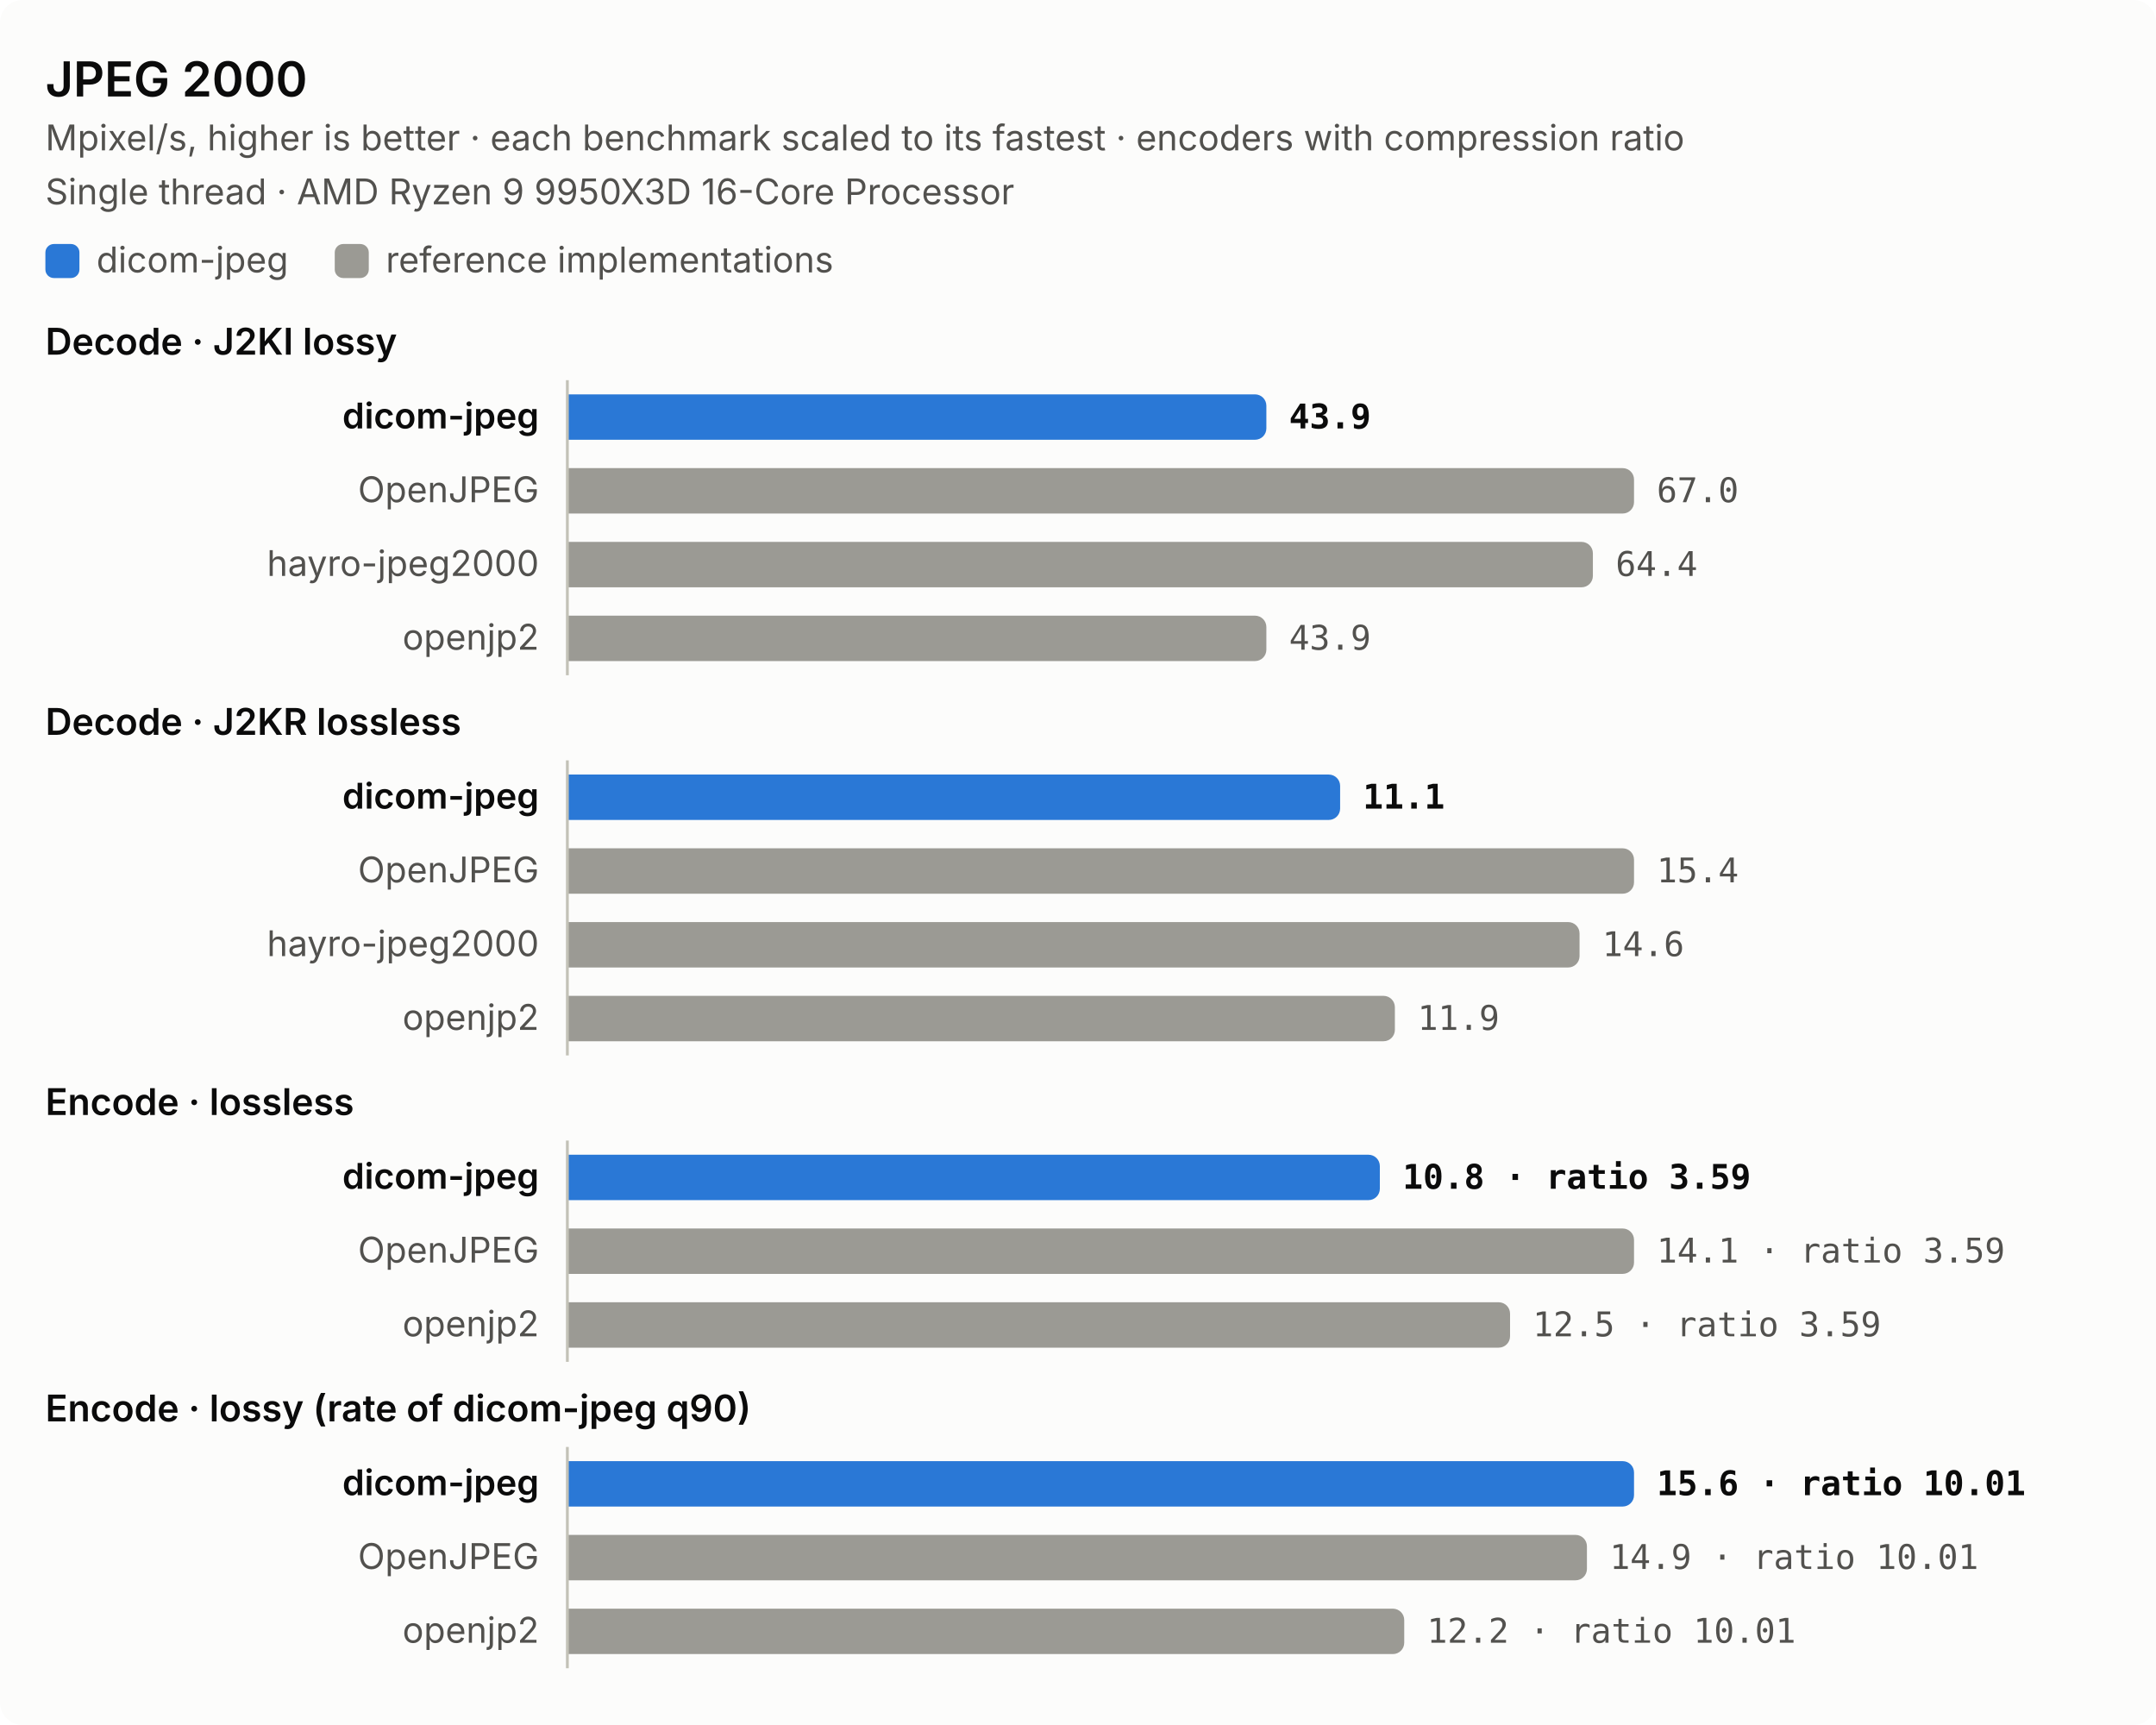
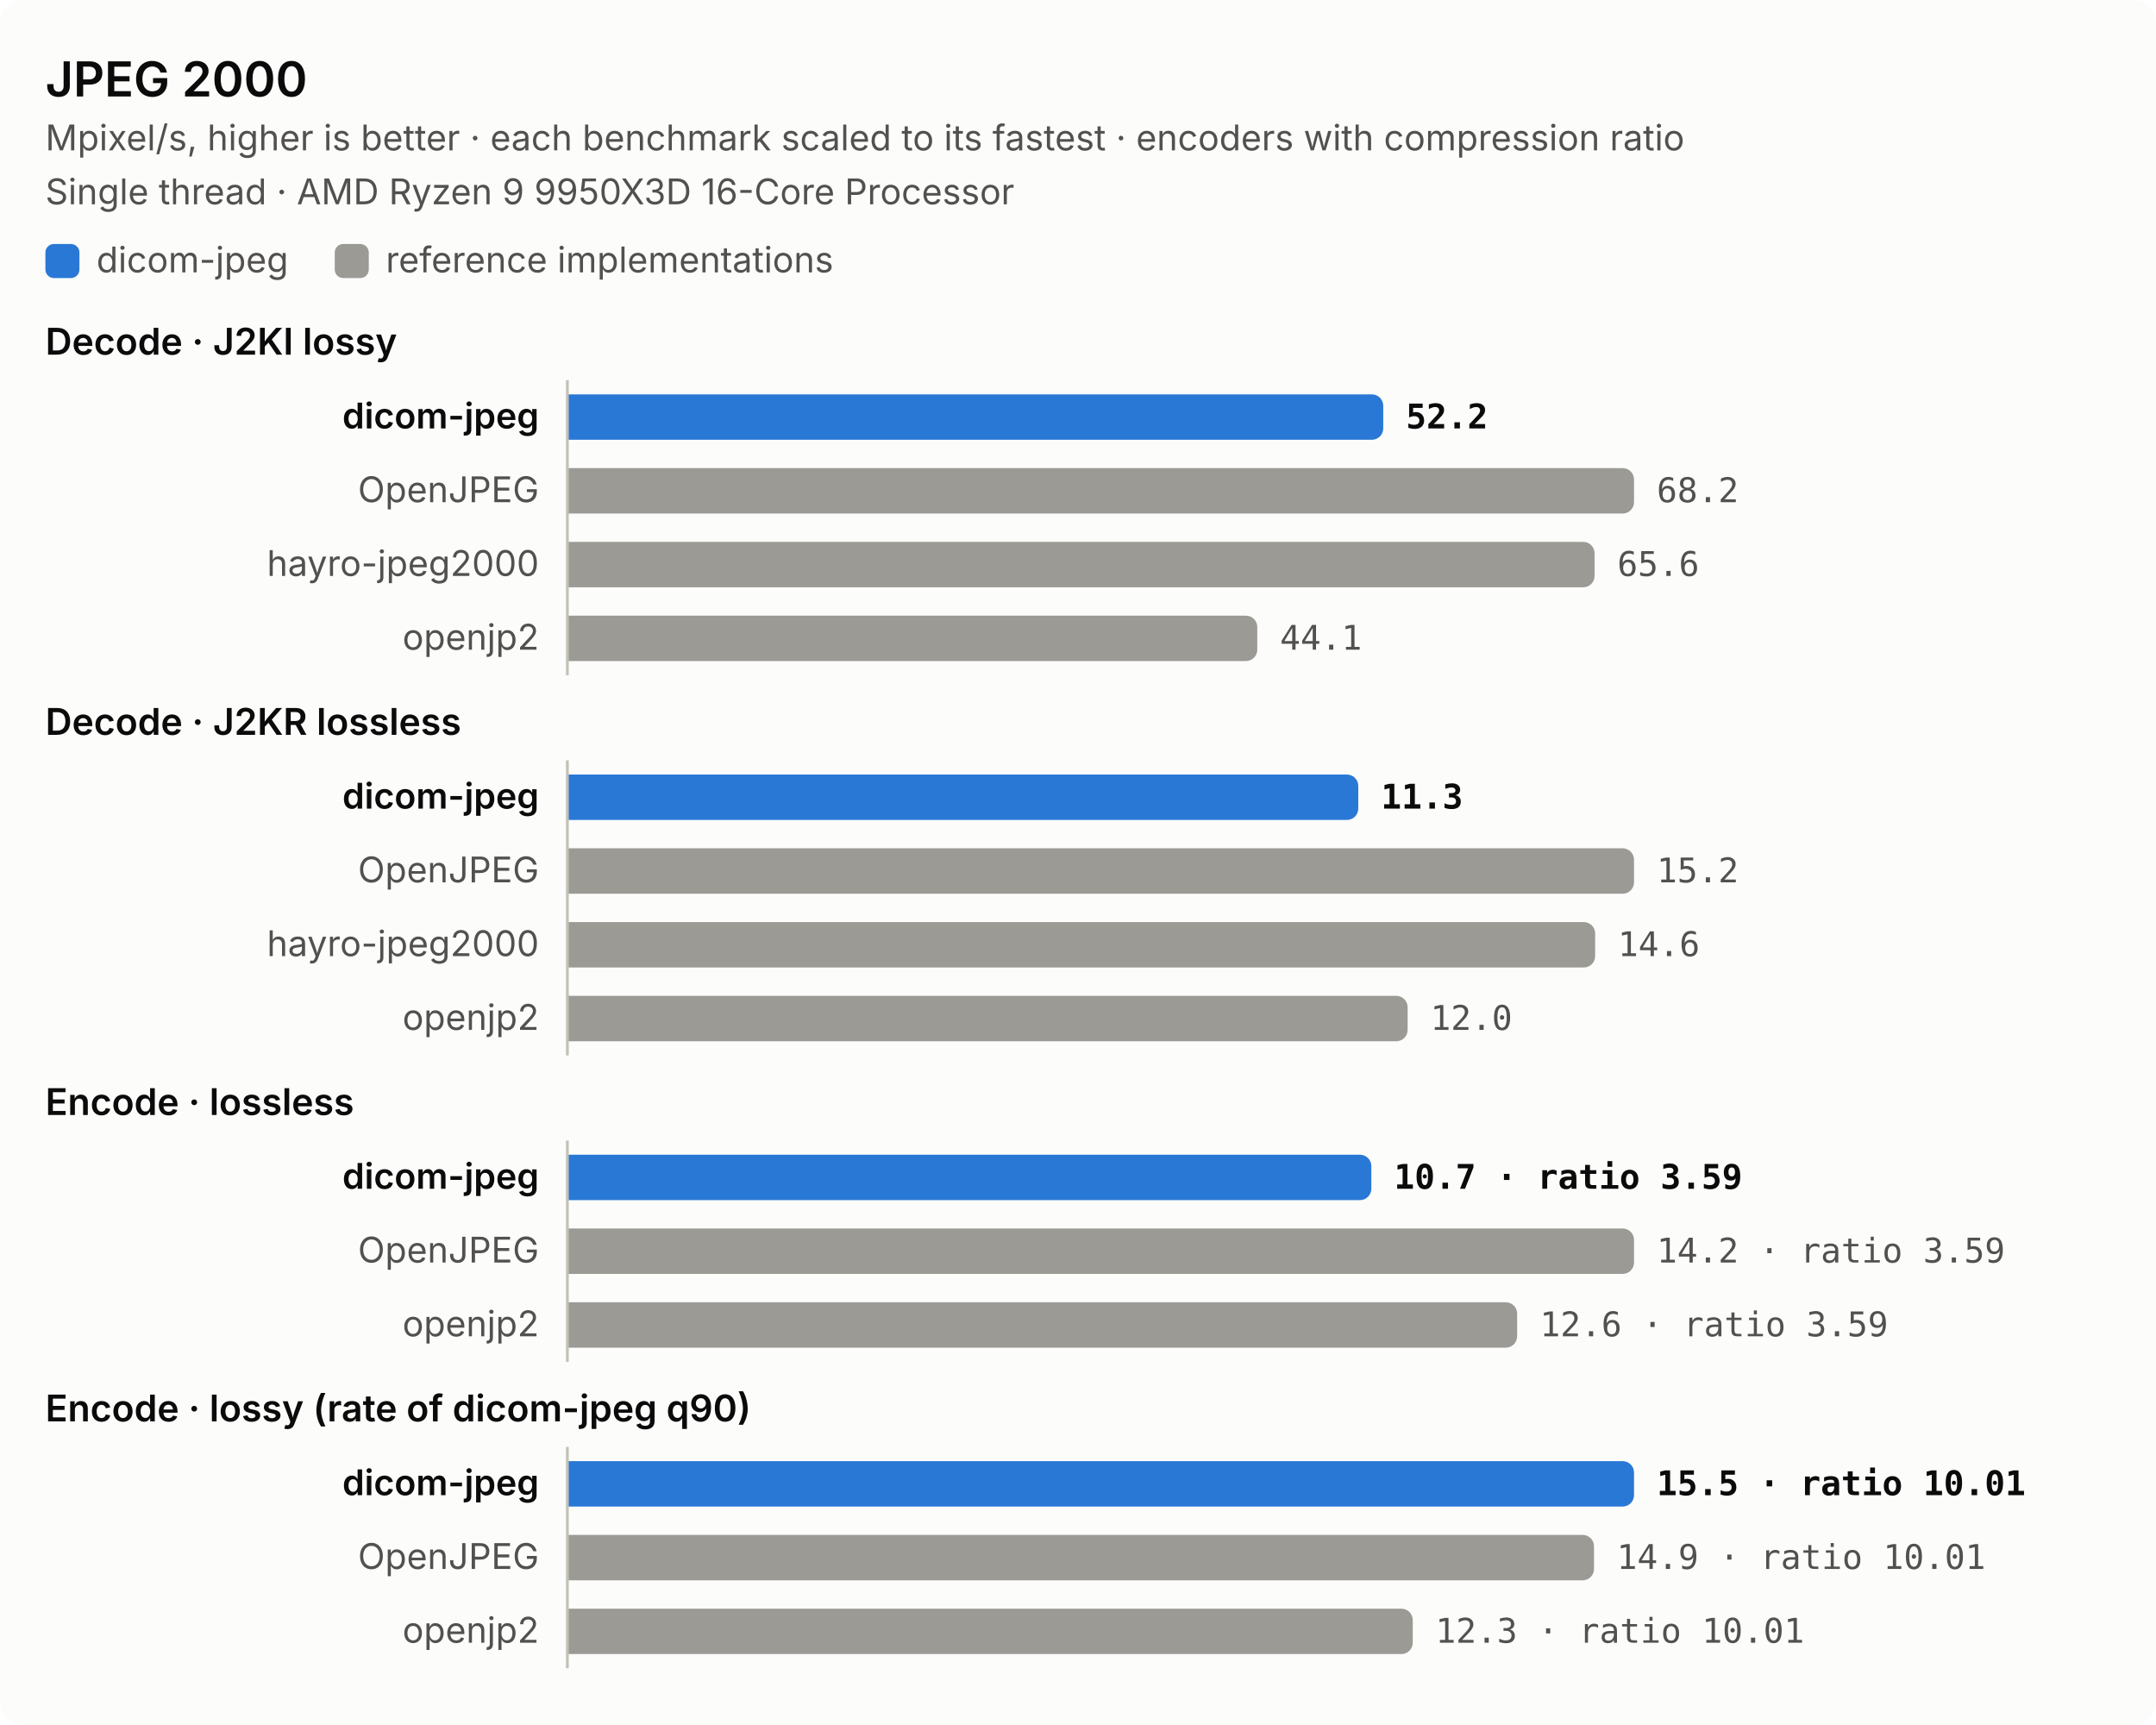
<svg xmlns="http://www.w3.org/2000/svg" width="760" height="608" viewBox="0 0 760 608" role="img" aria-label="JPEG 2000">
  <style>
.bg { fill: #fcfcfb; }
.title { fill: #0b0b0b; font: 600 17px system-ui, -apple-system, 'Segoe UI', sans-serif; }
.sub { fill: #52514e; font: 12.5px system-ui, -apple-system, 'Segoe UI', sans-serif; }
.group { fill: #0b0b0b; font: 600 13px system-ui, -apple-system, 'Segoe UI', sans-serif; }
.name { fill: #52514e; font: 12.5px system-ui, -apple-system, 'Segoe UI', sans-serif; }
.name.ours { fill: #0b0b0b; font-weight: 600; }
.value { fill: #52514e; font: 12px ui-monospace, 'SF Mono', Menlo, Consolas, monospace; }
.value.ours { fill: #0b0b0b; font-weight: 600; }
.axis { stroke: #c3c2b7; stroke-width: 1; }
.ours-fill { fill: #2a78d6; }
.ref-fill { fill: #9b9a94; }
.l0 { fill: #86b6ef; } .l1 { fill: #5598e7; } .l2 { fill: #256abf; } .l3 { fill: #184f95; } .l4 { fill: #104281; }
@media (prefers-color-scheme: dark) {
  .bg { fill: #1a1a19; }
  .title, .group, .name.ours, .value.ours { fill: #f0efec; }
  .sub, .name, .value { fill: #c3c2b7; }
  .axis { stroke: #383835; }
  .ours-fill { fill: #3987e5; }
  .ref-fill { fill: #6e6d68; }
  .l0 { fill: #184f95; } .l1 { fill: #256abf; } .l2 { fill: #3987e5; } .l3 { fill: #6da7ec; } .l4 { fill: #9ec5f4; }
}
</style>
  <rect class="bg" width="760" height="608" rx="8" />
  <text x="16.0" y="34.0" class="title" text-anchor="start">JPEG 2000</text>
  <text x="16.0" y="53.0" class="sub" text-anchor="start">Mpixel/s, higher is better · each benchmark scaled to its fastest · encoders with compression ratio</text>
  <text x="16.0" y="72.0" class="sub" text-anchor="start">Single thread · AMD Ryzen 9 9950X3D 16-Core Processor</text>
  <rect class="ours-fill" x="16" y="86" width="12" height="12" rx="3" />
  <text x="34.0" y="96.0" class="sub" text-anchor="start">dicom-jpeg</text>
  <rect class="ref-fill" x="118.0" y="86" width="12" height="12" rx="3" />
  <text x="136.0" y="96.0" class="sub" text-anchor="start">reference implementations</text>
  <text x="16.0" y="125.0" class="group" text-anchor="start">Decode · J2KI lossy</text>
  <text x="190.0" y="151.0" class="name ours" text-anchor="end">dicom-jpeg</text>
-   <path class="ours-fill" d="M200.0,139.0 h242.4 a4,4 0 0 1 4,4 v8.0 a4,4 0 0 1 -4,4 h-242.4 z" />
-   <text x="454.4" y="151.0" class="value ours" text-anchor="start">43.9</text>
+   <path class="ours-fill" d="M200.0,139.0 h283.6 a4,4 0 0 1 4,4 v8.0 a4,4 0 0 1 -4,4 h-283.6 z" />
+   <text x="495.6" y="151.0" class="value ours" text-anchor="start">52.2</text>
  <text x="190.0" y="177.0" class="name" text-anchor="end">OpenJPEG</text>
  <path class="ref-fill" d="M200.0,165.0 h372.0 a4,4 0 0 1 4,4 v8.0 a4,4 0 0 1 -4,4 h-372.0 z" />
-   <text x="584.0" y="177.0" class="value" text-anchor="start">67.0</text>
+   <text x="584.0" y="177.0" class="value" text-anchor="start">68.2</text>
  <text x="190.0" y="203.0" class="name" text-anchor="end">hayro-jpeg2000</text>
-   <path class="ref-fill" d="M200.0,191.0 h357.5 a4,4 0 0 1 4,4 v8.0 a4,4 0 0 1 -4,4 h-357.5 z" />
-   <text x="569.5" y="203.0" class="value" text-anchor="start">64.4</text>
+   <path class="ref-fill" d="M200.0,191.0 h358.1 a4,4 0 0 1 4,4 v8.0 a4,4 0 0 1 -4,4 h-358.1 z" />
+   <text x="570.1" y="203.0" class="value" text-anchor="start">65.6</text>
  <text x="190.0" y="229.0" class="name" text-anchor="end">openjp2</text>
-   <path class="ref-fill" d="M200.0,217.0 h242.4 a4,4 0 0 1 4,4 v8.0 a4,4 0 0 1 -4,4 h-242.4 z" />
-   <text x="454.4" y="229.0" class="value" text-anchor="start">43.9</text>
+   <path class="ref-fill" d="M200.0,217.0 h239.2 a4,4 0 0 1 4,4 v8.0 a4,4 0 0 1 -4,4 h-239.2 z" />
+   <text x="451.2" y="229.0" class="value" text-anchor="start">44.1</text>
  <line class="axis" x1="200" y1="134" x2="200" y2="238" />
  <text x="16.0" y="259.0" class="group" text-anchor="start">Decode · J2KR lossless</text>
  <text x="190.0" y="285.0" class="name ours" text-anchor="end">dicom-jpeg</text>
-   <path class="ours-fill" d="M200.0,273.0 h268.4 a4,4 0 0 1 4,4 v8.0 a4,4 0 0 1 -4,4 h-268.4 z" />
-   <text x="480.4" y="285.0" class="value ours" text-anchor="start">11.1</text>
+   <path class="ours-fill" d="M200.0,273.0 h274.8 a4,4 0 0 1 4,4 v8.0 a4,4 0 0 1 -4,4 h-274.8 z" />
+   <text x="486.8" y="285.0" class="value ours" text-anchor="start">11.3</text>
  <text x="190.0" y="311.0" class="name" text-anchor="end">OpenJPEG</text>
  <path class="ref-fill" d="M200.0,299.0 h372.0 a4,4 0 0 1 4,4 v8.0 a4,4 0 0 1 -4,4 h-372.0 z" />
-   <text x="584.0" y="311.0" class="value" text-anchor="start">15.4</text>
+   <text x="584.0" y="311.0" class="value" text-anchor="start">15.2</text>
  <text x="190.0" y="337.0" class="name" text-anchor="end">hayro-jpeg2000</text>
-   <path class="ref-fill" d="M200.0,325.0 h352.8 a4,4 0 0 1 4,4 v8.0 a4,4 0 0 1 -4,4 h-352.8 z" />
-   <text x="564.8" y="337.0" class="value" text-anchor="start">14.6</text>
+   <path class="ref-fill" d="M200.0,325.0 h358.3 a4,4 0 0 1 4,4 v8.0 a4,4 0 0 1 -4,4 h-358.3 z" />
+   <text x="570.3" y="337.0" class="value" text-anchor="start">14.6</text>
  <text x="190.0" y="363.0" class="name" text-anchor="end">openjp2</text>
-   <path class="ref-fill" d="M200.0,351.0 h287.7 a4,4 0 0 1 4,4 v8.0 a4,4 0 0 1 -4,4 h-287.7 z" />
-   <text x="499.7" y="363.0" class="value" text-anchor="start">11.9</text>
+   <path class="ref-fill" d="M200.0,351.0 h292.2 a4,4 0 0 1 4,4 v8.0 a4,4 0 0 1 -4,4 h-292.2 z" />
+   <text x="504.2" y="363.0" class="value" text-anchor="start">12.0</text>
  <line class="axis" x1="200" y1="268" x2="200" y2="372" />
  <text x="16.0" y="393.0" class="group" text-anchor="start">Encode · lossless</text>
  <text x="190.0" y="419.0" class="name ours" text-anchor="end">dicom-jpeg</text>
-   <path class="ours-fill" d="M200.0,407.0 h282.4 a4,4 0 0 1 4,4 v8.0 a4,4 0 0 1 -4,4 h-282.4 z" />
-   <text x="494.4" y="419.0" class="value ours" text-anchor="start">10.8 · ratio 3.59</text>
+   <path class="ours-fill" d="M200.0,407.0 h279.4 a4,4 0 0 1 4,4 v8.0 a4,4 0 0 1 -4,4 h-279.4 z" />
+   <text x="491.4" y="419.0" class="value ours" text-anchor="start">10.7 · ratio 3.59</text>
  <text x="190.0" y="445.0" class="name" text-anchor="end">OpenJPEG</text>
  <path class="ref-fill" d="M200.0,433.0 h372.0 a4,4 0 0 1 4,4 v8.0 a4,4 0 0 1 -4,4 h-372.0 z" />
-   <text x="584.0" y="445.0" class="value" text-anchor="start">14.1 · ratio 3.59</text>
+   <text x="584.0" y="445.0" class="value" text-anchor="start">14.2 · ratio 3.59</text>
  <text x="190.0" y="471.0" class="name" text-anchor="end">openjp2</text>
-   <path class="ref-fill" d="M200.0,459.0 h328.3 a4,4 0 0 1 4,4 v8.0 a4,4 0 0 1 -4,4 h-328.3 z" />
-   <text x="540.3" y="471.0" class="value" text-anchor="start">12.5 · ratio 3.59</text>
+   <path class="ref-fill" d="M200.0,459.0 h330.8 a4,4 0 0 1 4,4 v8.0 a4,4 0 0 1 -4,4 h-330.8 z" />
+   <text x="542.8" y="471.0" class="value" text-anchor="start">12.6 · ratio 3.59</text>
  <line class="axis" x1="200" y1="402" x2="200" y2="480" />
  <text x="16.0" y="501.0" class="group" text-anchor="start">Encode · lossy (rate of dicom-jpeg q90)</text>
  <text x="190.0" y="527.0" class="name ours" text-anchor="end">dicom-jpeg</text>
  <path class="ours-fill" d="M200.0,515.0 h372.0 a4,4 0 0 1 4,4 v8.0 a4,4 0 0 1 -4,4 h-372.0 z" />
-   <text x="584.0" y="527.0" class="value ours" text-anchor="start">15.6 · ratio 10.01</text>
+   <text x="584.0" y="527.0" class="value ours" text-anchor="start">15.5 · ratio 10.01</text>
  <text x="190.0" y="553.0" class="name" text-anchor="end">OpenJPEG</text>
-   <path class="ref-fill" d="M200.0,541.0 h355.4 a4,4 0 0 1 4,4 v8.0 a4,4 0 0 1 -4,4 h-355.4 z" />
-   <text x="567.4" y="553.0" class="value" text-anchor="start">14.9 · ratio 10.01</text>
+   <path class="ref-fill" d="M200.0,541.0 h357.9 a4,4 0 0 1 4,4 v8.0 a4,4 0 0 1 -4,4 h-357.9 z" />
+   <text x="569.9" y="553.0" class="value" text-anchor="start">14.9 · ratio 10.01</text>
  <text x="190.0" y="579.0" class="name" text-anchor="end">openjp2</text>
-   <path class="ref-fill" d="M200.0,567.0 h291.0 a4,4 0 0 1 4,4 v8.0 a4,4 0 0 1 -4,4 h-291.0 z" />
-   <text x="503.0" y="579.0" class="value" text-anchor="start">12.2 · ratio 10.01</text>
+   <path class="ref-fill" d="M200.0,567.0 h294.0 a4,4 0 0 1 4,4 v8.0 a4,4 0 0 1 -4,4 h-294.0 z" />
+   <text x="506.0" y="579.0" class="value" text-anchor="start">12.3 · ratio 10.01</text>
  <line class="axis" x1="200" y1="510" x2="200" y2="588" />
</svg>
